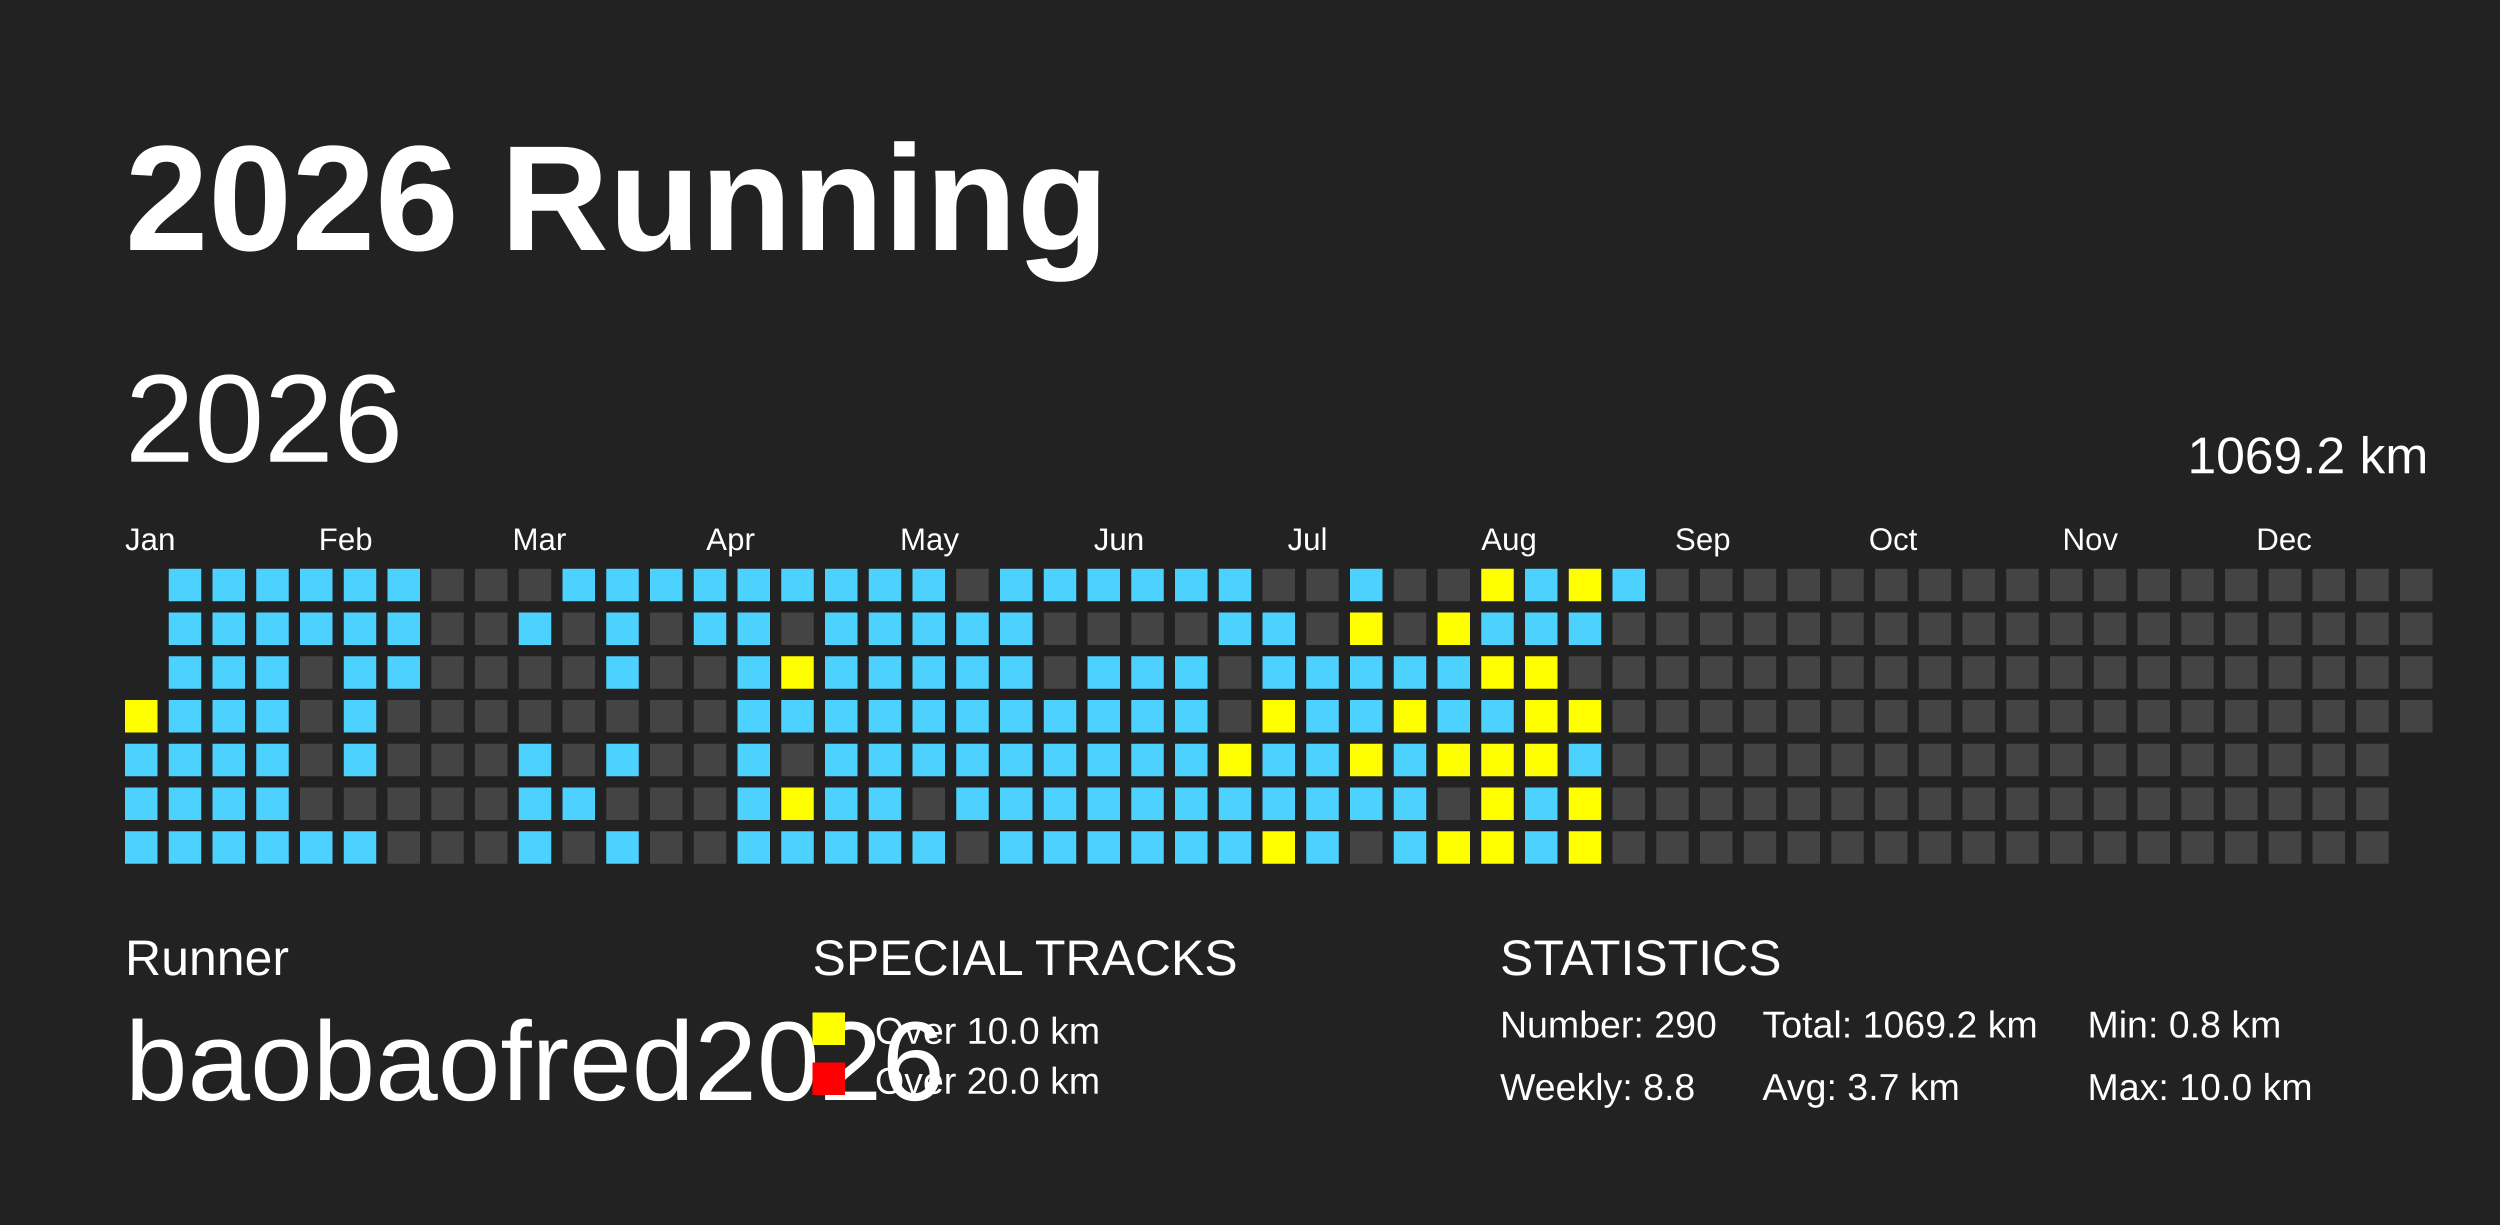
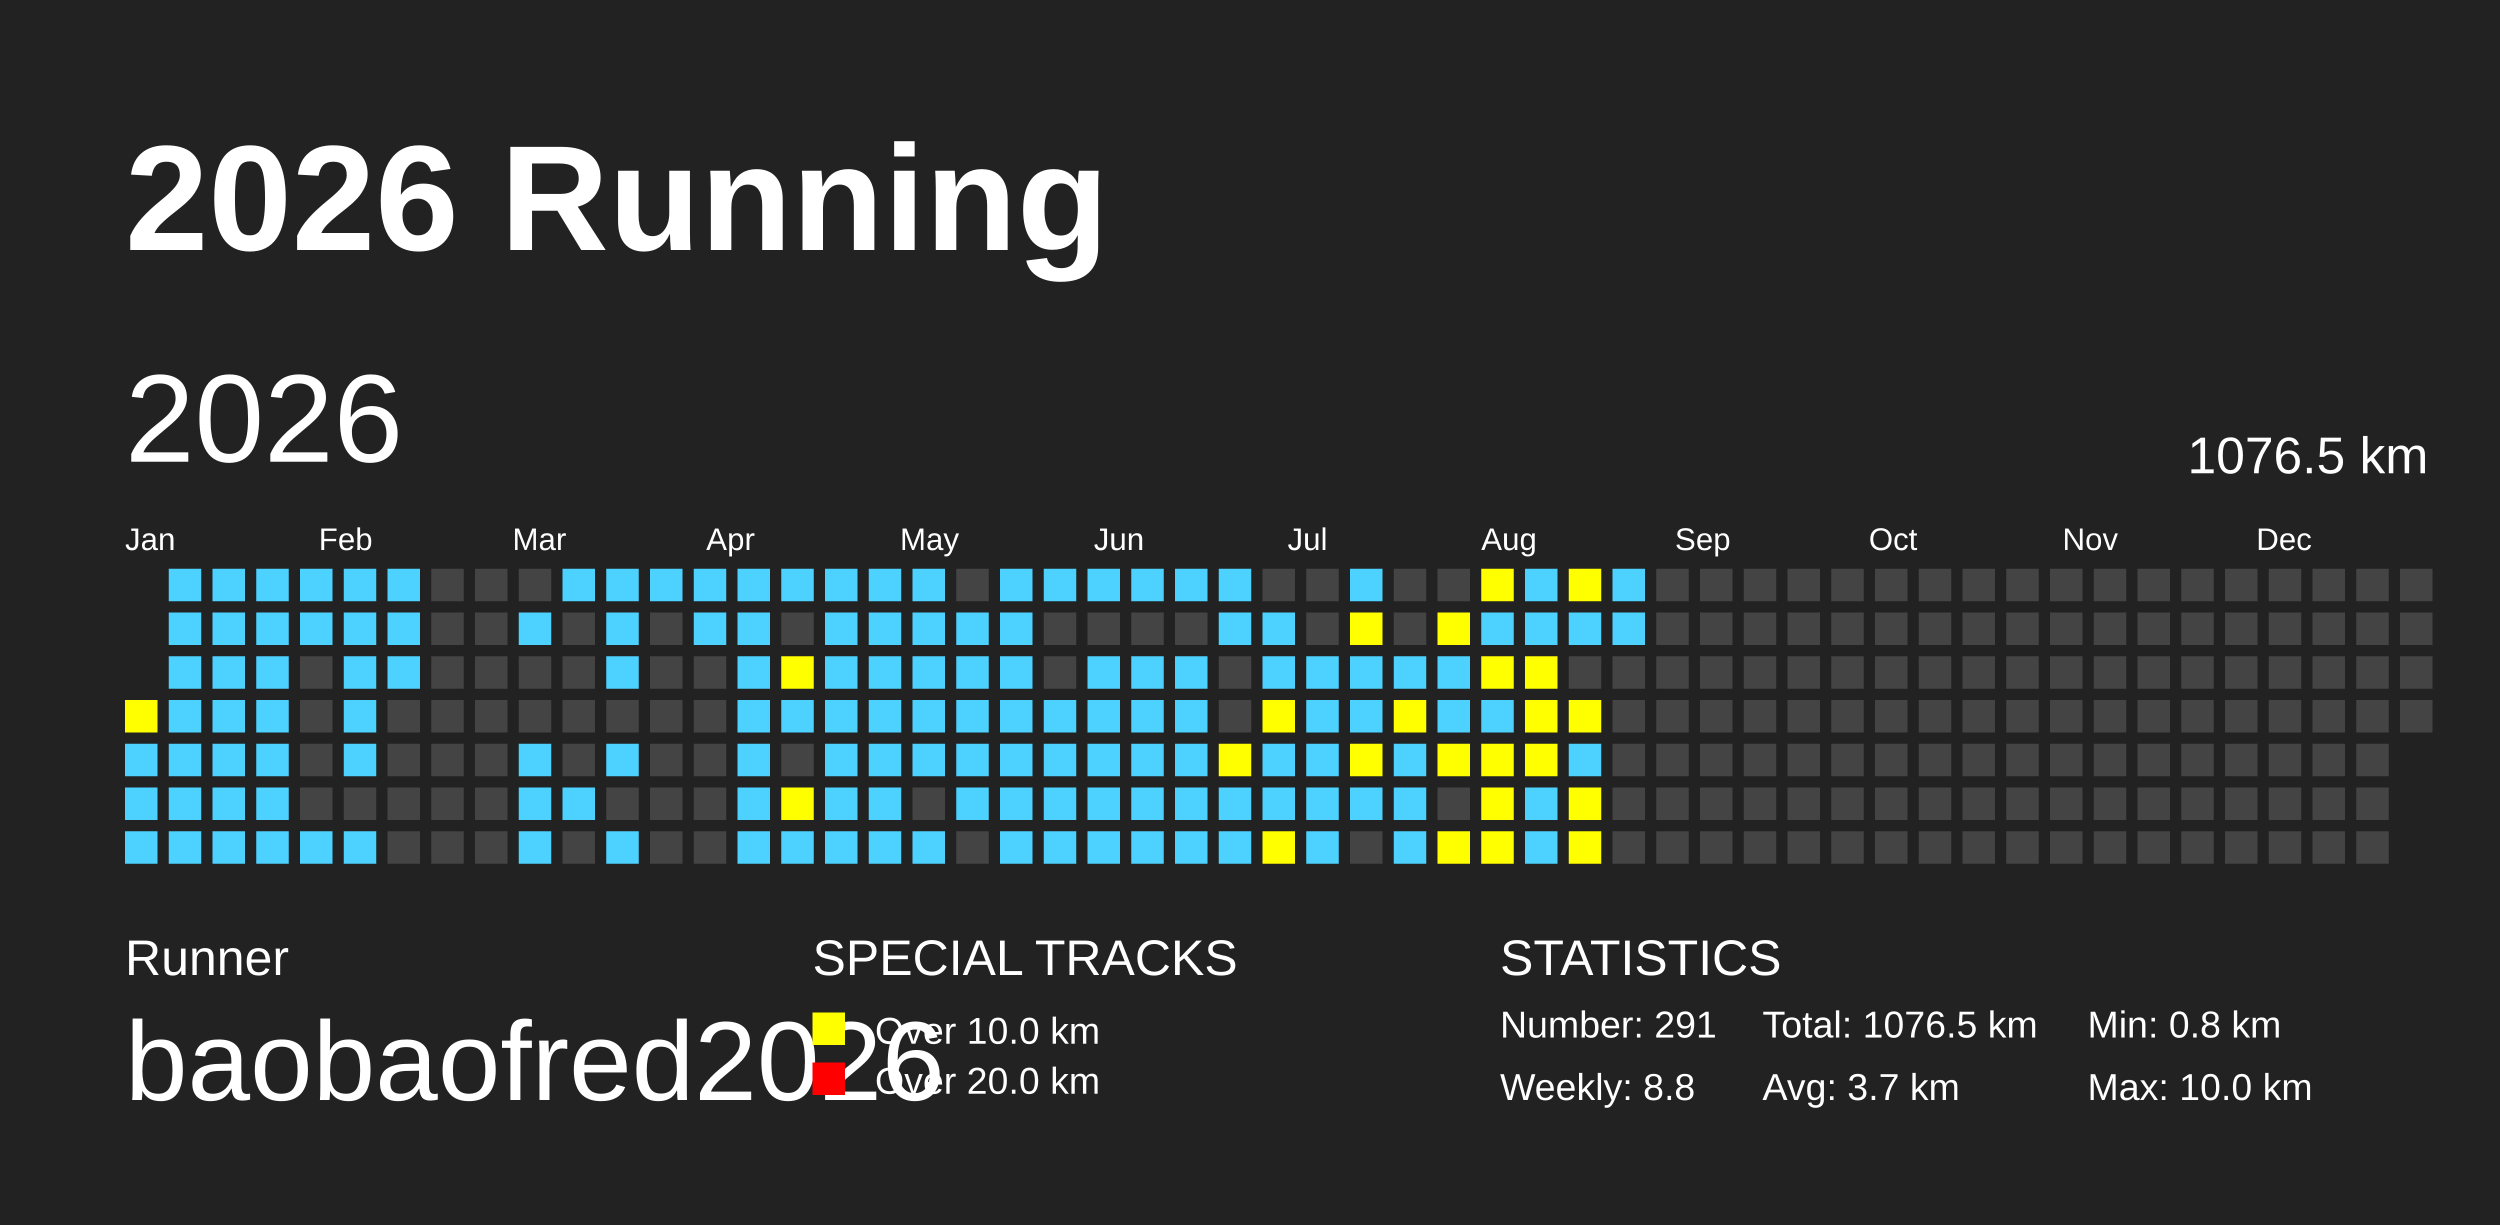
<svg xmlns="http://www.w3.org/2000/svg" baseProfile="full" height="98mm" version="1.1" viewBox="0,0,200,98" width="200mm">
  <defs />
  <rect fill="#222222" height="98" width="200" x="0" y="0" />
  <text fill="#FFFFFF" style="font-size:12px; font-family:Arial; font-weight:bold;" x="10" y="20">2026 Running</text>
  <text fill="#FFFFFF" style="font-size:4px; font-family:Arial" x="10" y="78">Runner</text>
  <text fill="#FFFFFF" style="font-size:9px; font-family:Arial" x="10" y="88">baobaofred2026</text>
  <text fill="#FFFFFF" style="font-size:4px; font-family:Arial" x="65" y="78">SPECIAL TRACKS</text>
  <rect fill="yellow" height="2.6" width="2.6" x="65" y="81" />
  <text fill="#FFFFFF" style="font-size:3px; font-family:Arial" x="70" y="83.5">Over 10.0 km</text>
  <rect fill="red" height="2.6" width="2.6" x="65" y="85" />
  <text fill="#FFFFFF" style="font-size:3px; font-family:Arial" x="70" y="87.5">Over 20.0 km</text>
  <text fill="#FFFFFF" style="font-size:4px; font-family:Arial" x="120" y="78">STATISTICS</text>
-   <text fill="#FFFFFF" style="font-size:3px; font-family:Arial" x="120" y="83">Number: 290</text>
+   <text fill="#FFFFFF" style="font-size:3px; font-family:Arial" x="120" y="83">Number: 291</text>
  <text fill="#FFFFFF" style="font-size:3px; font-family:Arial" x="120" y="88">Weekly: 8.8</text>
-   <text fill="#FFFFFF" style="font-size:3px; font-family:Arial" x="141" y="83">Total: 1069.2 km</text>
+   <text fill="#FFFFFF" style="font-size:3px; font-family:Arial" x="141" y="83">Total: 1076.5 km</text>
  <text fill="#FFFFFF" style="font-size:3px; font-family:Arial" x="141" y="88">Avg: 3.7 km</text>
  <text fill="#FFFFFF" style="font-size:3px; font-family:Arial" x="167" y="83">Min: 0.8 km</text>
  <text fill="#FFFFFF" style="font-size:3px; font-family:Arial" x="167" y="88">Max: 10.0 km</text>
  <text dominant-baseline="hanging" fill="#FFFFFF" style="font-size:10.0px; font-family:Arial;" x="10" y="30">2026</text>
-   <text dominant-baseline="hanging" fill="#FFFFFF" style="font-size:4.125px; font-family:Arial;" x="175" y="35">1069.2 km</text>
+   <text dominant-baseline="hanging" fill="#FFFFFF" style="font-size:4.125px; font-family:Arial;" x="175" y="35">1076.5 km</text>
  <text fill="#FFFFFF" style="font-size:2.5px; font-family:Arial" x="10.0" y="44">Jan</text>
  <text fill="#FFFFFF" style="font-size:2.5px; font-family:Arial" x="25.5" y="44">Feb</text>
  <text fill="#FFFFFF" style="font-size:2.5px; font-family:Arial" x="41.0" y="44">Mar</text>
  <text fill="#FFFFFF" style="font-size:2.5px; font-family:Arial" x="56.5" y="44">Apr</text>
  <text fill="#FFFFFF" style="font-size:2.5px; font-family:Arial" x="72.0" y="44">May</text>
  <text fill="#FFFFFF" style="font-size:2.5px; font-family:Arial" x="87.5" y="44">Jun</text>
  <text fill="#FFFFFF" style="font-size:2.5px; font-family:Arial" x="103.0" y="44">Jul</text>
  <text fill="#FFFFFF" style="font-size:2.5px; font-family:Arial" x="118.5" y="44">Aug</text>
  <text fill="#FFFFFF" style="font-size:2.5px; font-family:Arial" x="134.0" y="44">Sep</text>
  <text fill="#FFFFFF" style="font-size:2.5px; font-family:Arial" x="149.5" y="44">Oct</text>
  <text fill="#FFFFFF" style="font-size:2.5px; font-family:Arial" x="165.0" y="44">Nov</text>
  <text fill="#FFFFFF" style="font-size:2.5px; font-family:Arial" x="180.5" y="44">Dec</text>
  <rect fill="yellow" height="2.6" width="2.6" x="10.0" y="56.0" />
  <rect fill="#4DD2FF" height="2.6" width="2.6" x="10.0" y="59.5" />
  <rect fill="#4DD2FF" height="2.6" width="2.6" x="10.0" y="63.0" />
  <rect fill="#4DD2FF" height="2.6" width="2.6" x="10.0" y="66.5" />
  <rect fill="#4DD2FF" height="2.6" width="2.6" x="13.5" y="45.5" />
  <rect fill="#4DD2FF" height="2.6" width="2.6" x="13.5" y="49.0" />
  <rect fill="#4DD2FF" height="2.6" width="2.6" x="13.5" y="52.5" />
  <rect fill="#4DD2FF" height="2.6" width="2.6" x="13.5" y="56.0" />
  <rect fill="#4DD2FF" height="2.6" width="2.6" x="13.5" y="59.5" />
  <rect fill="#4DD2FF" height="2.6" width="2.6" x="13.5" y="63.0" />
  <rect fill="#4DD2FF" height="2.6" width="2.6" x="13.5" y="66.5" />
  <rect fill="#4DD2FF" height="2.6" width="2.6" x="17.0" y="45.5" />
  <rect fill="#4DD2FF" height="2.6" width="2.6" x="17.0" y="49.0" />
  <rect fill="#4DD2FF" height="2.6" width="2.6" x="17.0" y="52.5" />
  <rect fill="#4DD2FF" height="2.6" width="2.6" x="17.0" y="56.0" />
  <rect fill="#4DD2FF" height="2.6" width="2.6" x="17.0" y="59.5" />
  <rect fill="#4DD2FF" height="2.6" width="2.6" x="17.0" y="63.0" />
  <rect fill="#4DD2FF" height="2.6" width="2.6" x="17.0" y="66.5" />
  <rect fill="#4DD2FF" height="2.6" width="2.6" x="20.5" y="45.5" />
  <rect fill="#4DD2FF" height="2.6" width="2.6" x="20.5" y="49.0" />
  <rect fill="#4DD2FF" height="2.6" width="2.6" x="20.5" y="52.5" />
  <rect fill="#4DD2FF" height="2.6" width="2.6" x="20.5" y="56.0" />
  <rect fill="#4DD2FF" height="2.6" width="2.6" x="20.5" y="59.5" />
  <rect fill="#4DD2FF" height="2.6" width="2.6" x="20.5" y="63.0" />
  <rect fill="#4DD2FF" height="2.6" width="2.6" x="20.5" y="66.5" />
  <rect fill="#4DD2FF" height="2.6" width="2.6" x="24.0" y="45.5" />
  <rect fill="#4DD2FF" height="2.6" width="2.6" x="24.0" y="49.0" />
  <rect fill="#444444" height="2.6" width="2.6" x="24.0" y="52.5" />
  <rect fill="#444444" height="2.6" width="2.6" x="24.0" y="56.0" />
  <rect fill="#444444" height="2.6" width="2.6" x="24.0" y="59.5" />
  <rect fill="#444444" height="2.6" width="2.6" x="24.0" y="63.0" />
  <rect fill="#4DD2FF" height="2.6" width="2.6" x="24.0" y="66.5" />
  <rect fill="#4DD2FF" height="2.6" width="2.6" x="27.5" y="45.5" />
  <rect fill="#4DD2FF" height="2.6" width="2.6" x="27.5" y="49.0" />
  <rect fill="#4DD2FF" height="2.6" width="2.6" x="27.5" y="52.5" />
  <rect fill="#4DD2FF" height="2.6" width="2.6" x="27.5" y="56.0" />
  <rect fill="#4DD2FF" height="2.6" width="2.6" x="27.5" y="59.5" />
  <rect fill="#444444" height="2.6" width="2.6" x="27.5" y="63.0" />
  <rect fill="#4DD2FF" height="2.6" width="2.6" x="27.5" y="66.5" />
  <rect fill="#4DD2FF" height="2.6" width="2.6" x="31.0" y="45.5" />
  <rect fill="#4DD2FF" height="2.6" width="2.6" x="31.0" y="49.0" />
  <rect fill="#4DD2FF" height="2.6" width="2.6" x="31.0" y="52.5" />
  <rect fill="#444444" height="2.6" width="2.6" x="31.0" y="56.0" />
  <rect fill="#444444" height="2.6" width="2.6" x="31.0" y="59.5" />
  <rect fill="#444444" height="2.6" width="2.6" x="31.0" y="63.0" />
  <rect fill="#444444" height="2.6" width="2.6" x="31.0" y="66.5" />
  <rect fill="#444444" height="2.6" width="2.6" x="34.5" y="45.5" />
  <rect fill="#444444" height="2.6" width="2.6" x="34.5" y="49.0" />
  <rect fill="#444444" height="2.6" width="2.6" x="34.5" y="52.5" />
  <rect fill="#444444" height="2.6" width="2.6" x="34.5" y="56.0" />
  <rect fill="#444444" height="2.6" width="2.6" x="34.5" y="59.5" />
  <rect fill="#444444" height="2.6" width="2.6" x="34.5" y="63.0" />
  <rect fill="#444444" height="2.6" width="2.6" x="34.5" y="66.5" />
  <rect fill="#444444" height="2.6" width="2.6" x="38.0" y="45.5" />
  <rect fill="#444444" height="2.6" width="2.6" x="38.0" y="49.0" />
  <rect fill="#444444" height="2.6" width="2.6" x="38.0" y="52.5" />
  <rect fill="#444444" height="2.6" width="2.6" x="38.0" y="56.0" />
  <rect fill="#444444" height="2.6" width="2.6" x="38.0" y="59.5" />
  <rect fill="#444444" height="2.6" width="2.6" x="38.0" y="63.0" />
  <rect fill="#444444" height="2.6" width="2.6" x="38.0" y="66.5" />
  <rect fill="#444444" height="2.6" width="2.6" x="41.5" y="45.5" />
  <rect fill="#4DD2FF" height="2.6" width="2.6" x="41.5" y="49.0" />
  <rect fill="#444444" height="2.6" width="2.6" x="41.5" y="52.5" />
  <rect fill="#444444" height="2.6" width="2.6" x="41.5" y="56.0" />
  <rect fill="#4DD2FF" height="2.6" width="2.6" x="41.5" y="59.5" />
  <rect fill="#4DD2FF" height="2.6" width="2.6" x="41.5" y="63.0" />
  <rect fill="#4DD2FF" height="2.6" width="2.6" x="41.5" y="66.5" />
  <rect fill="#4DD2FF" height="2.6" width="2.6" x="45.0" y="45.5" />
  <rect fill="#444444" height="2.6" width="2.6" x="45.0" y="49.0" />
  <rect fill="#444444" height="2.6" width="2.6" x="45.0" y="52.5" />
  <rect fill="#444444" height="2.6" width="2.6" x="45.0" y="56.0" />
  <rect fill="#444444" height="2.6" width="2.6" x="45.0" y="59.5" />
  <rect fill="#4DD2FF" height="2.6" width="2.6" x="45.0" y="63.0" />
  <rect fill="#444444" height="2.6" width="2.6" x="45.0" y="66.5" />
  <rect fill="#4DD2FF" height="2.6" width="2.6" x="48.5" y="45.5" />
  <rect fill="#4DD2FF" height="2.6" width="2.6" x="48.5" y="49.0" />
  <rect fill="#4DD2FF" height="2.6" width="2.6" x="48.5" y="52.5" />
  <rect fill="#444444" height="2.6" width="2.6" x="48.5" y="56.0" />
  <rect fill="#4DD2FF" height="2.6" width="2.6" x="48.5" y="59.5" />
  <rect fill="#444444" height="2.6" width="2.6" x="48.5" y="63.0" />
  <rect fill="#4DD2FF" height="2.6" width="2.6" x="48.5" y="66.5" />
  <rect fill="#4DD2FF" height="2.6" width="2.6" x="52.0" y="45.5" />
  <rect fill="#444444" height="2.6" width="2.6" x="52.0" y="49.0" />
  <rect fill="#444444" height="2.6" width="2.6" x="52.0" y="52.5" />
  <rect fill="#444444" height="2.6" width="2.6" x="52.0" y="56.0" />
  <rect fill="#444444" height="2.6" width="2.6" x="52.0" y="59.5" />
  <rect fill="#444444" height="2.6" width="2.6" x="52.0" y="63.0" />
  <rect fill="#444444" height="2.6" width="2.6" x="52.0" y="66.5" />
  <rect fill="#4DD2FF" height="2.6" width="2.6" x="55.5" y="45.5" />
  <rect fill="#4DD2FF" height="2.6" width="2.6" x="55.5" y="49.0" />
  <rect fill="#444444" height="2.6" width="2.6" x="55.5" y="52.5" />
  <rect fill="#444444" height="2.6" width="2.6" x="55.5" y="56.0" />
  <rect fill="#444444" height="2.6" width="2.6" x="55.5" y="59.5" />
  <rect fill="#444444" height="2.6" width="2.6" x="55.5" y="63.0" />
  <rect fill="#444444" height="2.6" width="2.6" x="55.5" y="66.5" />
  <rect fill="#4DD2FF" height="2.6" width="2.6" x="59.0" y="45.5" />
  <rect fill="#4DD2FF" height="2.6" width="2.6" x="59.0" y="49.0" />
  <rect fill="#4DD2FF" height="2.6" width="2.6" x="59.0" y="52.5" />
  <rect fill="#4DD2FF" height="2.6" width="2.6" x="59.0" y="56.0" />
  <rect fill="#4DD2FF" height="2.6" width="2.6" x="59.0" y="59.5" />
  <rect fill="#4DD2FF" height="2.6" width="2.6" x="59.0" y="63.0" />
  <rect fill="#4DD2FF" height="2.6" width="2.6" x="59.0" y="66.5" />
  <rect fill="#4DD2FF" height="2.6" width="2.6" x="62.5" y="45.5" />
  <rect fill="#444444" height="2.6" width="2.6" x="62.5" y="49.0" />
  <rect fill="yellow" height="2.6" width="2.6" x="62.5" y="52.5" />
  <rect fill="#4DD2FF" height="2.6" width="2.6" x="62.5" y="56.0" />
  <rect fill="#444444" height="2.6" width="2.6" x="62.5" y="59.5" />
  <rect fill="yellow" height="2.6" width="2.6" x="62.5" y="63.0" />
  <rect fill="#4DD2FF" height="2.6" width="2.6" x="62.5" y="66.5" />
  <rect fill="#4DD2FF" height="2.6" width="2.6" x="66.0" y="45.5" />
  <rect fill="#4DD2FF" height="2.6" width="2.6" x="66.0" y="49.0" />
  <rect fill="#4DD2FF" height="2.6" width="2.6" x="66.0" y="52.5" />
  <rect fill="#4DD2FF" height="2.6" width="2.6" x="66.0" y="56.0" />
  <rect fill="#4DD2FF" height="2.6" width="2.6" x="66.0" y="59.5" />
  <rect fill="#4DD2FF" height="2.6" width="2.6" x="66.0" y="63.0" />
  <rect fill="#4DD2FF" height="2.6" width="2.6" x="66.0" y="66.5" />
  <rect fill="#4DD2FF" height="2.6" width="2.6" x="69.5" y="45.5" />
  <rect fill="#4DD2FF" height="2.6" width="2.6" x="69.5" y="49.0" />
  <rect fill="#4DD2FF" height="2.6" width="2.6" x="69.5" y="52.5" />
  <rect fill="#4DD2FF" height="2.6" width="2.6" x="69.5" y="56.0" />
  <rect fill="#4DD2FF" height="2.6" width="2.6" x="69.5" y="59.5" />
  <rect fill="#4DD2FF" height="2.6" width="2.6" x="69.5" y="63.0" />
  <rect fill="#4DD2FF" height="2.6" width="2.6" x="69.5" y="66.5" />
  <rect fill="#4DD2FF" height="2.6" width="2.6" x="73.0" y="45.5" />
  <rect fill="#4DD2FF" height="2.6" width="2.6" x="73.0" y="49.0" />
  <rect fill="#4DD2FF" height="2.6" width="2.6" x="73.0" y="52.5" />
  <rect fill="#4DD2FF" height="2.6" width="2.6" x="73.0" y="56.0" />
  <rect fill="#4DD2FF" height="2.6" width="2.6" x="73.0" y="59.5" />
  <rect fill="#444444" height="2.6" width="2.6" x="73.0" y="63.0" />
  <rect fill="#4DD2FF" height="2.6" width="2.6" x="73.0" y="66.5" />
  <rect fill="#444444" height="2.6" width="2.6" x="76.5" y="45.5" />
  <rect fill="#4DD2FF" height="2.6" width="2.6" x="76.5" y="49.0" />
  <rect fill="#4DD2FF" height="2.6" width="2.6" x="76.5" y="52.5" />
  <rect fill="#4DD2FF" height="2.6" width="2.6" x="76.5" y="56.0" />
  <rect fill="#4DD2FF" height="2.6" width="2.6" x="76.5" y="59.5" />
  <rect fill="#4DD2FF" height="2.6" width="2.6" x="76.5" y="63.0" />
  <rect fill="#444444" height="2.6" width="2.6" x="76.5" y="66.5" />
  <rect fill="#4DD2FF" height="2.6" width="2.6" x="80.0" y="45.5" />
  <rect fill="#4DD2FF" height="2.6" width="2.6" x="80.0" y="49.0" />
  <rect fill="#4DD2FF" height="2.6" width="2.6" x="80.0" y="52.5" />
  <rect fill="#4DD2FF" height="2.6" width="2.6" x="80.0" y="56.0" />
  <rect fill="#4DD2FF" height="2.6" width="2.6" x="80.0" y="59.5" />
  <rect fill="#4DD2FF" height="2.6" width="2.6" x="80.0" y="63.0" />
  <rect fill="#4DD2FF" height="2.6" width="2.6" x="80.0" y="66.5" />
  <rect fill="#4DD2FF" height="2.6" width="2.6" x="83.5" y="45.5" />
  <rect fill="#444444" height="2.6" width="2.6" x="83.5" y="49.0" />
  <rect fill="#444444" height="2.6" width="2.6" x="83.5" y="52.5" />
  <rect fill="#4DD2FF" height="2.6" width="2.6" x="83.5" y="56.0" />
  <rect fill="#4DD2FF" height="2.6" width="2.6" x="83.5" y="59.5" />
  <rect fill="#4DD2FF" height="2.6" width="2.6" x="83.5" y="63.0" />
  <rect fill="#4DD2FF" height="2.6" width="2.6" x="83.5" y="66.5" />
  <rect fill="#4DD2FF" height="2.6" width="2.6" x="87.0" y="45.5" />
  <rect fill="#444444" height="2.6" width="2.6" x="87.0" y="49.0" />
  <rect fill="#4DD2FF" height="2.6" width="2.6" x="87.0" y="52.5" />
  <rect fill="#4DD2FF" height="2.6" width="2.6" x="87.0" y="56.0" />
  <rect fill="#4DD2FF" height="2.6" width="2.6" x="87.0" y="59.5" />
  <rect fill="#4DD2FF" height="2.6" width="2.6" x="87.0" y="63.0" />
  <rect fill="#4DD2FF" height="2.6" width="2.6" x="87.0" y="66.5" />
  <rect fill="#4DD2FF" height="2.6" width="2.6" x="90.5" y="45.5" />
  <rect fill="#444444" height="2.6" width="2.6" x="90.5" y="49.0" />
  <rect fill="#4DD2FF" height="2.6" width="2.6" x="90.5" y="52.5" />
  <rect fill="#4DD2FF" height="2.6" width="2.6" x="90.5" y="56.0" />
  <rect fill="#4DD2FF" height="2.6" width="2.6" x="90.5" y="59.5" />
  <rect fill="#4DD2FF" height="2.6" width="2.6" x="90.5" y="63.0" />
  <rect fill="#4DD2FF" height="2.6" width="2.6" x="90.5" y="66.5" />
  <rect fill="#4DD2FF" height="2.6" width="2.6" x="94.0" y="45.5" />
  <rect fill="#444444" height="2.6" width="2.6" x="94.0" y="49.0" />
  <rect fill="#4DD2FF" height="2.6" width="2.6" x="94.0" y="52.5" />
  <rect fill="#4DD2FF" height="2.6" width="2.6" x="94.0" y="56.0" />
  <rect fill="#4DD2FF" height="2.6" width="2.6" x="94.0" y="59.5" />
  <rect fill="#4DD2FF" height="2.6" width="2.6" x="94.0" y="63.0" />
  <rect fill="#4DD2FF" height="2.6" width="2.6" x="94.0" y="66.5" />
  <rect fill="#4DD2FF" height="2.6" width="2.6" x="97.5" y="45.5" />
  <rect fill="#4DD2FF" height="2.6" width="2.6" x="97.5" y="49.0" />
  <rect fill="#444444" height="2.6" width="2.6" x="97.5" y="52.5" />
  <rect fill="#444444" height="2.6" width="2.6" x="97.5" y="56.0" />
  <rect fill="yellow" height="2.6" width="2.6" x="97.5" y="59.5" />
  <rect fill="#4DD2FF" height="2.6" width="2.6" x="97.5" y="63.0" />
  <rect fill="#4DD2FF" height="2.6" width="2.6" x="97.5" y="66.5" />
  <rect fill="#444444" height="2.6" width="2.6" x="101.0" y="45.5" />
  <rect fill="#4DD2FF" height="2.6" width="2.6" x="101.0" y="49.0" />
  <rect fill="#4DD2FF" height="2.6" width="2.6" x="101.0" y="52.5" />
  <rect fill="yellow" height="2.6" width="2.6" x="101.0" y="56.0" />
  <rect fill="#4DD2FF" height="2.6" width="2.6" x="101.0" y="59.5" />
  <rect fill="#4DD2FF" height="2.6" width="2.6" x="101.0" y="63.0" />
  <rect fill="yellow" height="2.6" width="2.6" x="101.0" y="66.5" />
  <rect fill="#444444" height="2.6" width="2.6" x="104.5" y="45.5" />
  <rect fill="#444444" height="2.6" width="2.6" x="104.5" y="49.0" />
  <rect fill="#4DD2FF" height="2.6" width="2.6" x="104.5" y="52.5" />
  <rect fill="#4DD2FF" height="2.6" width="2.6" x="104.5" y="56.0" />
  <rect fill="#4DD2FF" height="2.6" width="2.6" x="104.5" y="59.5" />
  <rect fill="#4DD2FF" height="2.6" width="2.6" x="104.5" y="63.0" />
  <rect fill="#4DD2FF" height="2.6" width="2.6" x="104.5" y="66.5" />
  <rect fill="#4DD2FF" height="2.6" width="2.6" x="108.0" y="45.5" />
  <rect fill="yellow" height="2.6" width="2.6" x="108.0" y="49.0" />
  <rect fill="#4DD2FF" height="2.6" width="2.6" x="108.0" y="52.5" />
  <rect fill="#4DD2FF" height="2.6" width="2.6" x="108.0" y="56.0" />
  <rect fill="yellow" height="2.6" width="2.6" x="108.0" y="59.5" />
  <rect fill="#4DD2FF" height="2.6" width="2.6" x="108.0" y="63.0" />
  <rect fill="#444444" height="2.6" width="2.6" x="108.0" y="66.5" />
  <rect fill="#444444" height="2.6" width="2.6" x="111.5" y="45.5" />
  <rect fill="#444444" height="2.6" width="2.6" x="111.5" y="49.0" />
  <rect fill="#4DD2FF" height="2.6" width="2.6" x="111.5" y="52.5" />
  <rect fill="yellow" height="2.6" width="2.6" x="111.5" y="56.0" />
  <rect fill="#4DD2FF" height="2.6" width="2.6" x="111.5" y="59.5" />
  <rect fill="#4DD2FF" height="2.6" width="2.6" x="111.5" y="63.0" />
  <rect fill="#4DD2FF" height="2.6" width="2.6" x="111.5" y="66.5" />
  <rect fill="#444444" height="2.6" width="2.6" x="115.0" y="45.5" />
  <rect fill="yellow" height="2.6" width="2.6" x="115.0" y="49.0" />
  <rect fill="#4DD2FF" height="2.6" width="2.6" x="115.0" y="52.5" />
  <rect fill="#4DD2FF" height="2.6" width="2.6" x="115.0" y="56.0" />
  <rect fill="yellow" height="2.6" width="2.6" x="115.0" y="59.5" />
  <rect fill="#444444" height="2.6" width="2.6" x="115.0" y="63.0" />
  <rect fill="yellow" height="2.6" width="2.6" x="115.0" y="66.5" />
  <rect fill="yellow" height="2.6" width="2.6" x="118.5" y="45.5" />
  <rect fill="#4DD2FF" height="2.6" width="2.6" x="118.5" y="49.0" />
  <rect fill="yellow" height="2.6" width="2.6" x="118.5" y="52.5" />
  <rect fill="#4DD2FF" height="2.6" width="2.6" x="118.5" y="56.0" />
  <rect fill="yellow" height="2.6" width="2.6" x="118.5" y="59.5" />
  <rect fill="yellow" height="2.6" width="2.6" x="118.5" y="63.0" />
  <rect fill="yellow" height="2.6" width="2.6" x="118.5" y="66.5" />
  <rect fill="#4DD2FF" height="2.6" width="2.6" x="122.0" y="45.5" />
  <rect fill="#4DD2FF" height="2.6" width="2.6" x="122.0" y="49.0" />
  <rect fill="yellow" height="2.6" width="2.6" x="122.0" y="52.5" />
  <rect fill="yellow" height="2.6" width="2.6" x="122.0" y="56.0" />
  <rect fill="yellow" height="2.6" width="2.6" x="122.0" y="59.5" />
  <rect fill="#4DD2FF" height="2.6" width="2.6" x="122.0" y="63.0" />
  <rect fill="#4DD2FF" height="2.6" width="2.6" x="122.0" y="66.5" />
  <rect fill="yellow" height="2.6" width="2.6" x="125.5" y="45.5" />
  <rect fill="#4DD2FF" height="2.6" width="2.6" x="125.5" y="49.0" />
  <rect fill="#444444" height="2.6" width="2.6" x="125.5" y="52.5" />
  <rect fill="yellow" height="2.6" width="2.6" x="125.5" y="56.0" />
  <rect fill="#4DD2FF" height="2.6" width="2.6" x="125.5" y="59.5" />
  <rect fill="yellow" height="2.6" width="2.6" x="125.5" y="63.0" />
  <rect fill="yellow" height="2.6" width="2.6" x="125.5" y="66.5" />
  <rect fill="#4DD2FF" height="2.6" width="2.6" x="129.0" y="45.5" />
-   <rect fill="#444444" height="2.6" width="2.6" x="129.0" y="49.0" />
+   <rect fill="#4DD2FF" height="2.6" width="2.6" x="129.0" y="49.0" />
  <rect fill="#444444" height="2.6" width="2.6" x="129.0" y="52.5" />
  <rect fill="#444444" height="2.6" width="2.6" x="129.0" y="56.0" />
  <rect fill="#444444" height="2.6" width="2.6" x="129.0" y="59.5" />
  <rect fill="#444444" height="2.6" width="2.6" x="129.0" y="63.0" />
  <rect fill="#444444" height="2.6" width="2.6" x="129.0" y="66.5" />
  <rect fill="#444444" height="2.6" width="2.6" x="132.5" y="45.5" />
  <rect fill="#444444" height="2.6" width="2.6" x="132.5" y="49.0" />
  <rect fill="#444444" height="2.6" width="2.6" x="132.5" y="52.5" />
  <rect fill="#444444" height="2.6" width="2.6" x="132.5" y="56.0" />
  <rect fill="#444444" height="2.6" width="2.6" x="132.5" y="59.5" />
  <rect fill="#444444" height="2.6" width="2.6" x="132.5" y="63.0" />
  <rect fill="#444444" height="2.6" width="2.6" x="132.5" y="66.5" />
  <rect fill="#444444" height="2.6" width="2.6" x="136.0" y="45.5" />
  <rect fill="#444444" height="2.6" width="2.6" x="136.0" y="49.0" />
  <rect fill="#444444" height="2.6" width="2.6" x="136.0" y="52.5" />
  <rect fill="#444444" height="2.6" width="2.6" x="136.0" y="56.0" />
  <rect fill="#444444" height="2.6" width="2.6" x="136.0" y="59.5" />
  <rect fill="#444444" height="2.6" width="2.6" x="136.0" y="63.0" />
  <rect fill="#444444" height="2.6" width="2.6" x="136.0" y="66.5" />
  <rect fill="#444444" height="2.6" width="2.6" x="139.5" y="45.5" />
  <rect fill="#444444" height="2.6" width="2.6" x="139.5" y="49.0" />
  <rect fill="#444444" height="2.6" width="2.6" x="139.5" y="52.5" />
  <rect fill="#444444" height="2.6" width="2.6" x="139.5" y="56.0" />
  <rect fill="#444444" height="2.6" width="2.6" x="139.5" y="59.5" />
  <rect fill="#444444" height="2.6" width="2.6" x="139.5" y="63.0" />
  <rect fill="#444444" height="2.6" width="2.6" x="139.5" y="66.5" />
  <rect fill="#444444" height="2.6" width="2.6" x="143.0" y="45.5" />
  <rect fill="#444444" height="2.6" width="2.6" x="143.0" y="49.0" />
  <rect fill="#444444" height="2.6" width="2.6" x="143.0" y="52.5" />
  <rect fill="#444444" height="2.6" width="2.6" x="143.0" y="56.0" />
  <rect fill="#444444" height="2.6" width="2.6" x="143.0" y="59.5" />
  <rect fill="#444444" height="2.6" width="2.6" x="143.0" y="63.0" />
  <rect fill="#444444" height="2.6" width="2.6" x="143.0" y="66.5" />
  <rect fill="#444444" height="2.6" width="2.6" x="146.5" y="45.5" />
  <rect fill="#444444" height="2.6" width="2.6" x="146.5" y="49.0" />
  <rect fill="#444444" height="2.6" width="2.6" x="146.5" y="52.5" />
  <rect fill="#444444" height="2.6" width="2.6" x="146.5" y="56.0" />
  <rect fill="#444444" height="2.6" width="2.6" x="146.5" y="59.5" />
  <rect fill="#444444" height="2.6" width="2.6" x="146.5" y="63.0" />
  <rect fill="#444444" height="2.6" width="2.6" x="146.5" y="66.5" />
  <rect fill="#444444" height="2.6" width="2.6" x="150.0" y="45.5" />
  <rect fill="#444444" height="2.6" width="2.6" x="150.0" y="49.0" />
  <rect fill="#444444" height="2.6" width="2.6" x="150.0" y="52.5" />
  <rect fill="#444444" height="2.6" width="2.6" x="150.0" y="56.0" />
  <rect fill="#444444" height="2.6" width="2.6" x="150.0" y="59.5" />
  <rect fill="#444444" height="2.6" width="2.6" x="150.0" y="63.0" />
  <rect fill="#444444" height="2.6" width="2.6" x="150.0" y="66.5" />
  <rect fill="#444444" height="2.6" width="2.6" x="153.5" y="45.5" />
  <rect fill="#444444" height="2.6" width="2.6" x="153.5" y="49.0" />
  <rect fill="#444444" height="2.6" width="2.6" x="153.5" y="52.5" />
  <rect fill="#444444" height="2.6" width="2.6" x="153.5" y="56.0" />
  <rect fill="#444444" height="2.6" width="2.6" x="153.5" y="59.5" />
  <rect fill="#444444" height="2.6" width="2.6" x="153.5" y="63.0" />
  <rect fill="#444444" height="2.6" width="2.6" x="153.5" y="66.5" />
  <rect fill="#444444" height="2.6" width="2.6" x="157.0" y="45.5" />
  <rect fill="#444444" height="2.6" width="2.6" x="157.0" y="49.0" />
  <rect fill="#444444" height="2.6" width="2.6" x="157.0" y="52.5" />
  <rect fill="#444444" height="2.6" width="2.6" x="157.0" y="56.0" />
  <rect fill="#444444" height="2.6" width="2.6" x="157.0" y="59.5" />
  <rect fill="#444444" height="2.6" width="2.6" x="157.0" y="63.0" />
  <rect fill="#444444" height="2.6" width="2.6" x="157.0" y="66.5" />
  <rect fill="#444444" height="2.6" width="2.6" x="160.5" y="45.5" />
  <rect fill="#444444" height="2.6" width="2.6" x="160.5" y="49.0" />
  <rect fill="#444444" height="2.6" width="2.6" x="160.5" y="52.5" />
  <rect fill="#444444" height="2.6" width="2.6" x="160.5" y="56.0" />
  <rect fill="#444444" height="2.6" width="2.6" x="160.5" y="59.5" />
  <rect fill="#444444" height="2.6" width="2.6" x="160.5" y="63.0" />
  <rect fill="#444444" height="2.6" width="2.6" x="160.5" y="66.5" />
  <rect fill="#444444" height="2.6" width="2.6" x="164.0" y="45.5" />
  <rect fill="#444444" height="2.6" width="2.6" x="164.0" y="49.0" />
  <rect fill="#444444" height="2.6" width="2.6" x="164.0" y="52.5" />
  <rect fill="#444444" height="2.6" width="2.6" x="164.0" y="56.0" />
  <rect fill="#444444" height="2.6" width="2.6" x="164.0" y="59.5" />
  <rect fill="#444444" height="2.6" width="2.6" x="164.0" y="63.0" />
  <rect fill="#444444" height="2.6" width="2.6" x="164.0" y="66.5" />
  <rect fill="#444444" height="2.6" width="2.6" x="167.5" y="45.5" />
  <rect fill="#444444" height="2.6" width="2.6" x="167.5" y="49.0" />
  <rect fill="#444444" height="2.6" width="2.6" x="167.5" y="52.5" />
  <rect fill="#444444" height="2.6" width="2.6" x="167.5" y="56.0" />
  <rect fill="#444444" height="2.6" width="2.6" x="167.5" y="59.5" />
  <rect fill="#444444" height="2.6" width="2.6" x="167.5" y="63.0" />
  <rect fill="#444444" height="2.6" width="2.6" x="167.5" y="66.5" />
  <rect fill="#444444" height="2.6" width="2.6" x="171.0" y="45.5" />
  <rect fill="#444444" height="2.6" width="2.6" x="171.0" y="49.0" />
  <rect fill="#444444" height="2.6" width="2.6" x="171.0" y="52.5" />
  <rect fill="#444444" height="2.6" width="2.6" x="171.0" y="56.0" />
  <rect fill="#444444" height="2.6" width="2.6" x="171.0" y="59.5" />
  <rect fill="#444444" height="2.6" width="2.6" x="171.0" y="63.0" />
  <rect fill="#444444" height="2.6" width="2.6" x="171.0" y="66.5" />
  <rect fill="#444444" height="2.6" width="2.6" x="174.5" y="45.5" />
  <rect fill="#444444" height="2.6" width="2.6" x="174.5" y="49.0" />
  <rect fill="#444444" height="2.6" width="2.6" x="174.5" y="52.5" />
  <rect fill="#444444" height="2.6" width="2.6" x="174.5" y="56.0" />
  <rect fill="#444444" height="2.6" width="2.6" x="174.5" y="59.5" />
  <rect fill="#444444" height="2.6" width="2.6" x="174.5" y="63.0" />
  <rect fill="#444444" height="2.6" width="2.6" x="174.5" y="66.5" />
  <rect fill="#444444" height="2.6" width="2.6" x="178.0" y="45.5" />
  <rect fill="#444444" height="2.6" width="2.6" x="178.0" y="49.0" />
  <rect fill="#444444" height="2.6" width="2.6" x="178.0" y="52.5" />
  <rect fill="#444444" height="2.6" width="2.6" x="178.0" y="56.0" />
  <rect fill="#444444" height="2.6" width="2.6" x="178.0" y="59.5" />
  <rect fill="#444444" height="2.6" width="2.6" x="178.0" y="63.0" />
  <rect fill="#444444" height="2.6" width="2.6" x="178.0" y="66.5" />
  <rect fill="#444444" height="2.6" width="2.6" x="181.5" y="45.5" />
  <rect fill="#444444" height="2.6" width="2.6" x="181.5" y="49.0" />
  <rect fill="#444444" height="2.6" width="2.6" x="181.5" y="52.5" />
  <rect fill="#444444" height="2.6" width="2.6" x="181.5" y="56.0" />
  <rect fill="#444444" height="2.6" width="2.6" x="181.5" y="59.5" />
  <rect fill="#444444" height="2.6" width="2.6" x="181.5" y="63.0" />
  <rect fill="#444444" height="2.6" width="2.6" x="181.5" y="66.5" />
  <rect fill="#444444" height="2.6" width="2.6" x="185.0" y="45.5" />
  <rect fill="#444444" height="2.6" width="2.6" x="185.0" y="49.0" />
  <rect fill="#444444" height="2.6" width="2.6" x="185.0" y="52.5" />
  <rect fill="#444444" height="2.6" width="2.6" x="185.0" y="56.0" />
  <rect fill="#444444" height="2.6" width="2.6" x="185.0" y="59.5" />
  <rect fill="#444444" height="2.6" width="2.6" x="185.0" y="63.0" />
  <rect fill="#444444" height="2.6" width="2.6" x="185.0" y="66.5" />
  <rect fill="#444444" height="2.6" width="2.6" x="188.5" y="45.5" />
  <rect fill="#444444" height="2.6" width="2.6" x="188.5" y="49.0" />
  <rect fill="#444444" height="2.6" width="2.6" x="188.5" y="52.5" />
  <rect fill="#444444" height="2.6" width="2.6" x="188.5" y="56.0" />
  <rect fill="#444444" height="2.6" width="2.6" x="188.5" y="59.5" />
  <rect fill="#444444" height="2.6" width="2.6" x="188.5" y="63.0" />
  <rect fill="#444444" height="2.6" width="2.6" x="188.5" y="66.5" />
  <rect fill="#444444" height="2.6" width="2.6" x="192.0" y="45.5" />
  <rect fill="#444444" height="2.6" width="2.6" x="192.0" y="49.0" />
  <rect fill="#444444" height="2.6" width="2.6" x="192.0" y="52.5" />
  <rect fill="#444444" height="2.6" width="2.6" x="192.0" y="56.0" />
</svg>
